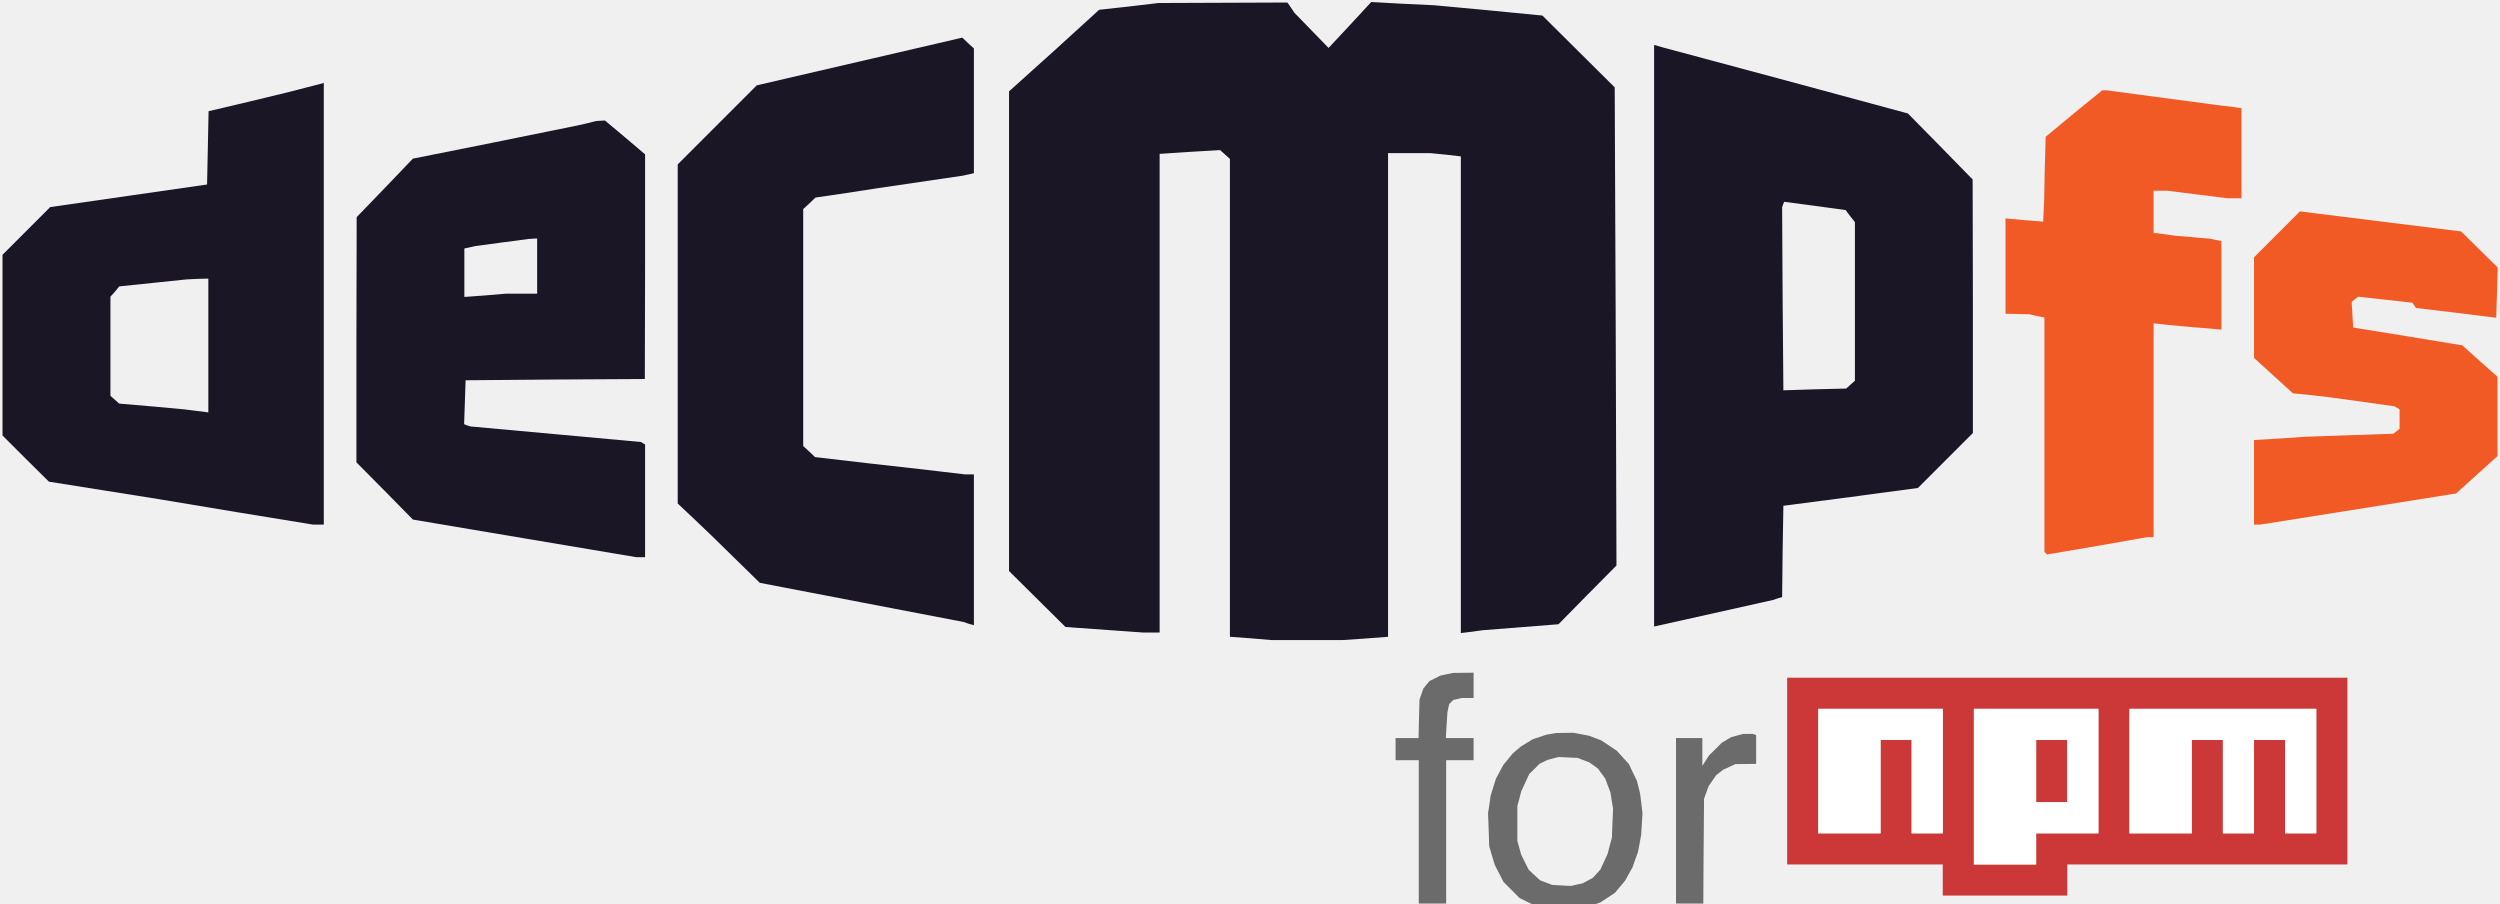
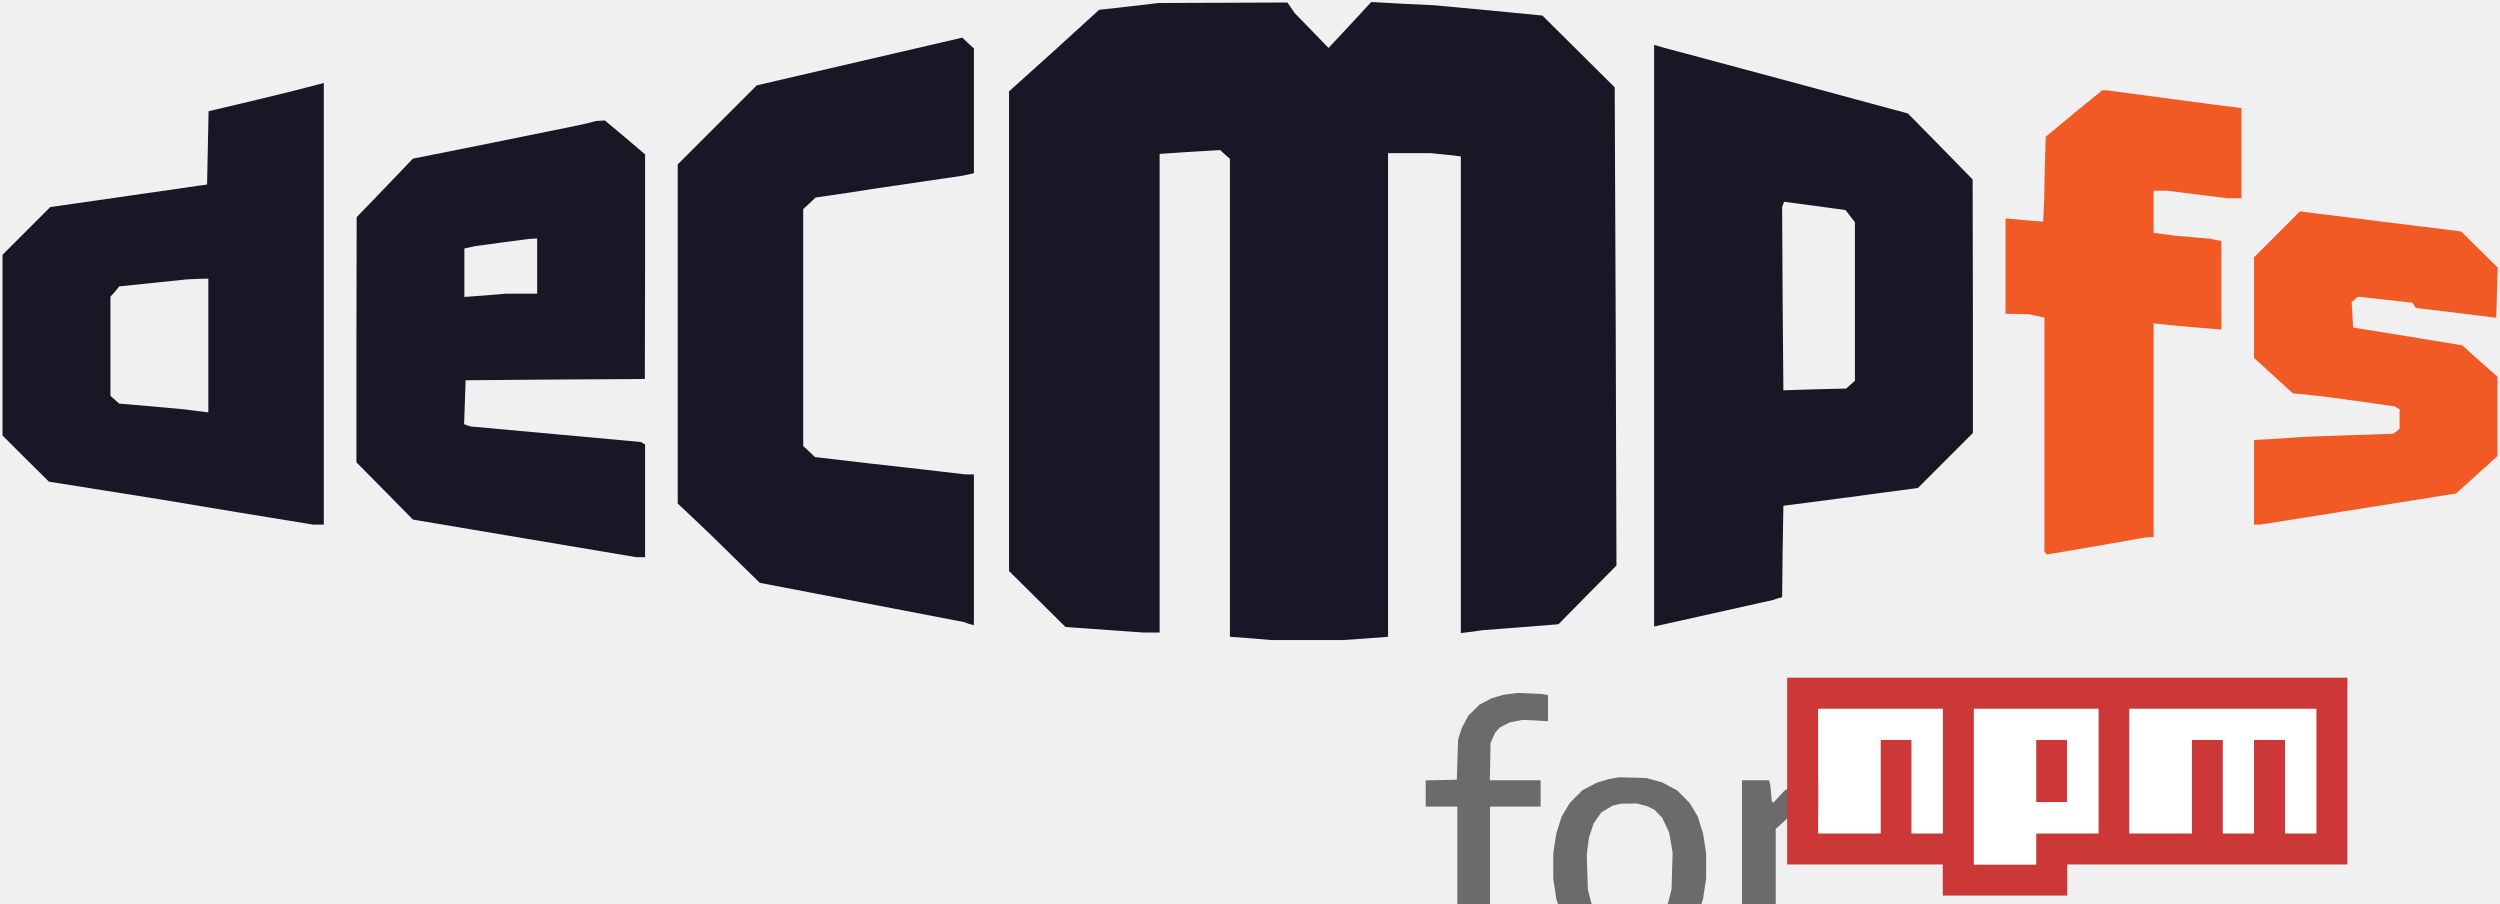
<svg xmlns="http://www.w3.org/2000/svg" viewBox="0 0 996 360" role="img" aria-label="deCMPfs for npm">
  <g transform="translate(0,256) scale(0.1,-0.1)" fill="#1a1626" stroke="none">
    <path d="M4497 2534 l-118 -13 -179 -163 -180 -162 0 -956 0 -955 113 -112 112 -111 155 -11 155 -11 33 0 32 0 0 954 0 953 121 8 120 7 20 -18 19 -17 0 -952 0 -952 83 -6 82 -7 141 0 141 0 91 6 92 7 0 963 0 964 84 0 83 0 62 -6 61 -7 0 -950 0 -949 43 5 42 6 152 12 152 12 115 117 116 117 -3 952 -4 953 -144 143 -144 143 -215 21 -215 20 -126 6 -126 7 -85 -92 -85 -91 -68 70 -68 70 -14 21 -14 20 -257 -1 -257 -1 -118 -14z" />
    <path d="M3420 2314 l-405 -94 -157 -157 -158 -158 0 -676 0 -675 68 -64 67 -64 96 -94 96 -94 406 -78 406 -78 20 -7 21 -6 0 300 0 301 -17 0 -18 0 -85 10 -85 10 -214 24 -214 25 -23 22 -24 22 0 472 0 472 25 23 24 23 123 18 123 19 170 25 170 25 23 5 22 5 0 248 0 249 -23 21 -23 22 -5 -1 -4 -1 -405 -94z" />
    <path d="M6590 1223 l0 -1159 238 53 237 53 17 6 18 5 2 182 3 182 268 35 268 36 109 109 110 110 0 505 -1 505 -129 132 -129 131 -488 132 -488 131 -17 5 -18 5 0 -1158z m781 476 l19 -24 0 -316 0 -316 -17 -15 -18 -16 -125 -3 -125 -4 -3 365 -2 365 4 11 4 10 122 -16 123 -17 18 -24z" />
    <path d="M1215 2210 l-70 -18 -157 -38 -157 -37 -3 -146 -3 -146 -312 -45 -313 -45 -95 -95 -95 -95 0 -360 0 -360 92 -92 93 -92 220 -35 220 -35 306 -51 306 -50 22 0 21 0 0 880 0 880 -2 -1 -3 -1 -70 -18z m-385 -1026 l0 -267 -47 6 -48 6 -130 12 -130 11 -18 16 -17 15 0 197 0 198 18 20 17 21 135 14 135 14 43 2 42 1 0 -266z" />
    <path d="M2340 2069 l-35 -8 -330 -67 -330 -66 -112 -117 -112 -116 -1 -488 0 -489 113 -114 112 -114 445 -75 446 -75 17 0 17 0 0 224 0 225 -8 5 -8 5 -339 31 -340 31 -13 4 -13 5 3 87 3 88 357 3 357 2 1 448 0 447 -80 68 -80 67 -17 -1 -18 -1 -35 -9z m-200 -569 l0 -110 -62 0 -63 0 -82 -7 -83 -6 0 96 0 97 23 5 22 5 105 14 105 14 18 1 17 1 0 -110z" />
  </g>
  <g transform="translate(0,256) scale(0.1,-0.1)" fill="#f15a24" stroke="none">
    <path d="M8262 2108 l-112 -93 -2 -70 -2 -70 -1 -55 -1 -55 -2 -44 -2 -44 -75 6 -75 7 0 -190 0 -190 48 -1 47 -1 30 -7 30 -6 0 -467 0 -466 5 -6 6 -5 199 34 200 35 13 0 12 0 0 426 0 426 53 -6 52 -5 83 -7 82 -7 0 177 0 176 -22 4 -23 5 -70 6 -70 6 -42 6 -43 5 0 84 0 84 28 0 28 0 119 -15 120 -15 28 0 27 0 0 179 0 180 -42 6 -43 5 -225 30 -225 30 -10 0 -10 0 -113 -92z" />
    <path d="M9071 1626 l-91 -91 0 -201 0 -200 78 -71 77 -70 70 -7 70 -8 132 -18 133 -19 10 -6 10 -6 0 -38 0 -39 -12 -10 -13 -10 -175 -6 -175 -6 -102 -7 -103 -6 0 -168 0 -169 13 0 12 0 390 62 390 62 83 75 82 74 0 158 0 158 -70 62 -70 63 -218 36 -217 35 -3 51 -3 51 13 11 13 10 108 -12 108 -12 7 -10 7 -11 160 -19 160 -20 3 100 3 100 -73 72 -73 72 -290 36 -290 36 -31 4 -31 4 -92 -92z" />
  </g>
-   <g transform="translate(556 268) scale(0.42)">
-     <g transform="translate(0,225) scale(0.1,-0.1)" fill="#6b6b6b" stroke="none">
-       <path d="M484 2235 l-61 -13 -50 -26 -51 -25 -30 -36 -29 -36 -18 -52 -18 -52 -5 -182 -4 -183 -109 0 -109 0 0 -105 0 -105 110 0 110 0 0 -680 0 -680 130 0 130 0 0 680 0 680 130 0 130 0 0 105 0 105 -131 0 -132 0 7 123 8 122 8 39 9 39 19 19 19 19 39 9 39 10 58 0 57 0 0 120 0 120 -97 -1 -98 -1 -61 -13z" />
-       <path d="M1478 1670 l-48 -8 -64 -22 -64 -21 -56 -34 -56 -34 -39 -33 -39 -33 -45 -55 -45 -55 -35 -65 -35 -65 -25 -80 -25 -80 -12 -84 -13 -83 6 -156 5 -157 26 -90 27 -89 42 -81 41 -80 76 -76 75 -76 75 -37 75 -37 55 -15 55 -14 101 -7 100 -6 84 12 83 13 71 25 71 25 68 45 68 45 49 59 49 59 34 62 35 63 25 72 26 71 16 83 15 84 6 100 6 100 -11 95 -12 95 -15 60 -15 60 -39 80 -38 80 -57 62 -56 62 -74 50 -74 49 -58 22 -58 22 -73 14 -74 14 -81 -1 -82 -1 -47 -8z m303 -249 l57 -22 41 -29 41 -30 34 -47 35 -48 24 -65 25 -65 12 -78 13 -77 -6 -138 -5 -137 -21 -77 -20 -77 -34 -74 -34 -74 -36 -40 -36 -39 -48 -26 -48 -26 -56 -12 -56 -13 -89 5 -89 5 -57 22 -58 22 -54 50 -53 49 -36 72 -36 73 -18 65 -18 65 0 165 0 165 19 70 18 70 38 82 38 82 49 48 48 49 40 19 40 19 50 13 50 13 90 -4 90 -4 56 -21z" />
-       <path d="M3240 1654 l-55 -15 -45 -26 -45 -27 -61 -61 -62 -61 -31 -49 -31 -49 0 132 0 132 -125 0 -125 0 0 -785 0 -785 129 0 130 0 3 498 4 497 22 60 22 60 36 52 36 52 34 26 34 26 57 26 57 26 98 1 98 1 0 136 0 137 -16 6 -16 6 -46 -1 -47 0 -55 -15z" />
+   <g transform="translate(568 276) scale(0.42)">
+     <g transform="translate(0,249) scale(0.1,-0.1)" fill="#6b6b6b" stroke="none">
+       <path d="M808 2480 l-67 -8 -58 -17 -58 -17 -58 -31 -58 -30 -53 -53 -53 -53 -30 -58 -31 -58 -18 -55 -17 -55 -6 -190 -6 -190 -147 -3 -148 -3 0 -124 0 -125 150 0 150 0 0 -690 0 -690 155 0 155 0 0 690 0 690 240 0 240 0 0 125 0 125 -241 0 -241 0 4 178 3 177 23 50 23 50 22 23 22 24 45 23 46 23 63 13 63 12 119 -6 119 -7 0 124 0 124 -32 6 -33 5 -110 5 -110 5 -67 -9z" />
+       <path d="M1788 1680 l-46 -8 -59 -17 -58 -17 -69 -36 -69 -36 -61 -61 -61 -62 -38 -64 -38 -64 -25 -80 -25 -80 -15 -95 -14 -95 0 -120 0 -120 15 -95 14 -95 17 -55 16 -55 37 -75 36 -75 80 -81 80 -81 78 -38 78 -37 92 -19 92 -19 90 0 90 0 92 19 92 19 73 36 73 35 45 38 46 37 41 51 41 50 35 70 35 70 16 55 17 55 14 95 15 95 0 120 0 120 -14 95 -15 95 -25 80 -25 80 -38 64 -38 64 -61 62 -61 61 -69 36 -69 37 -75 21 -75 21 -130 4 -130 4 -47 -9z m267 -254 l50 -13 32 -17 33 -16 36 -37 36 -36 34 -71 33 -71 17 -95 16 -95 -5 -175 -5 -175 -16 -63 -16 -63 -27 -56 -27 -55 -39 -40 -39 -40 -56 -26 -57 -27 -115 0 -115 0 -57 23 -58 23 -42 43 -43 43 -28 56 -27 56 -16 63 -16 63 -5 166 -5 165 10 81 11 80 22 67 22 67 36 52 37 52 53 32 54 32 41 10 41 9 75 1 75 1 50 -14z" />
+       <path d="M3645 1670 l-40 -8 -56 -21 -56 -21 -46 -31 -46 -30 -51 -55 -50 -55 -8 5 -9 5 -7 78 -7 78 -6 23 -5 22 -129 0 -129 0 0 -815 0 -815 160 0 160 0 0 584 0 584 56 51 55 50 65 31 64 31 72 15 72 15 95 -2 96 -2 3 140 3 141 -23 6 -23 6 -85 -1 -85 -1 -40 -8z" />
    </g>
  </g>
  <g transform="translate(712 270) scale(12.4)">
    <path fill="#CB3837" d="M0,0h18v6H9v1H5V6H0V0z M1,5h2V2h1v3h1V1H1V5z M6,1v5h2V5h2V1H6z M8,2h1v2H8V2z M11,1v4h2V2h1v3h1V2h1v3h1V1H11z" />
    <polygon fill="#FFFFFF" points="1,5 3,5 3,2 4,2 4,5 5,5 5,1 1,1 " />
    <path fill="#FFFFFF" d="M6,1v5h2V5h2V1H6z M9,4H8V2h1V4z" />
    <polygon fill="#FFFFFF" points="11,1 11,5 13,5 13,2 14,2 14,5 15,5 15,2 16,2 16,5 17,5 17,1 " />
  </g>
</svg>
